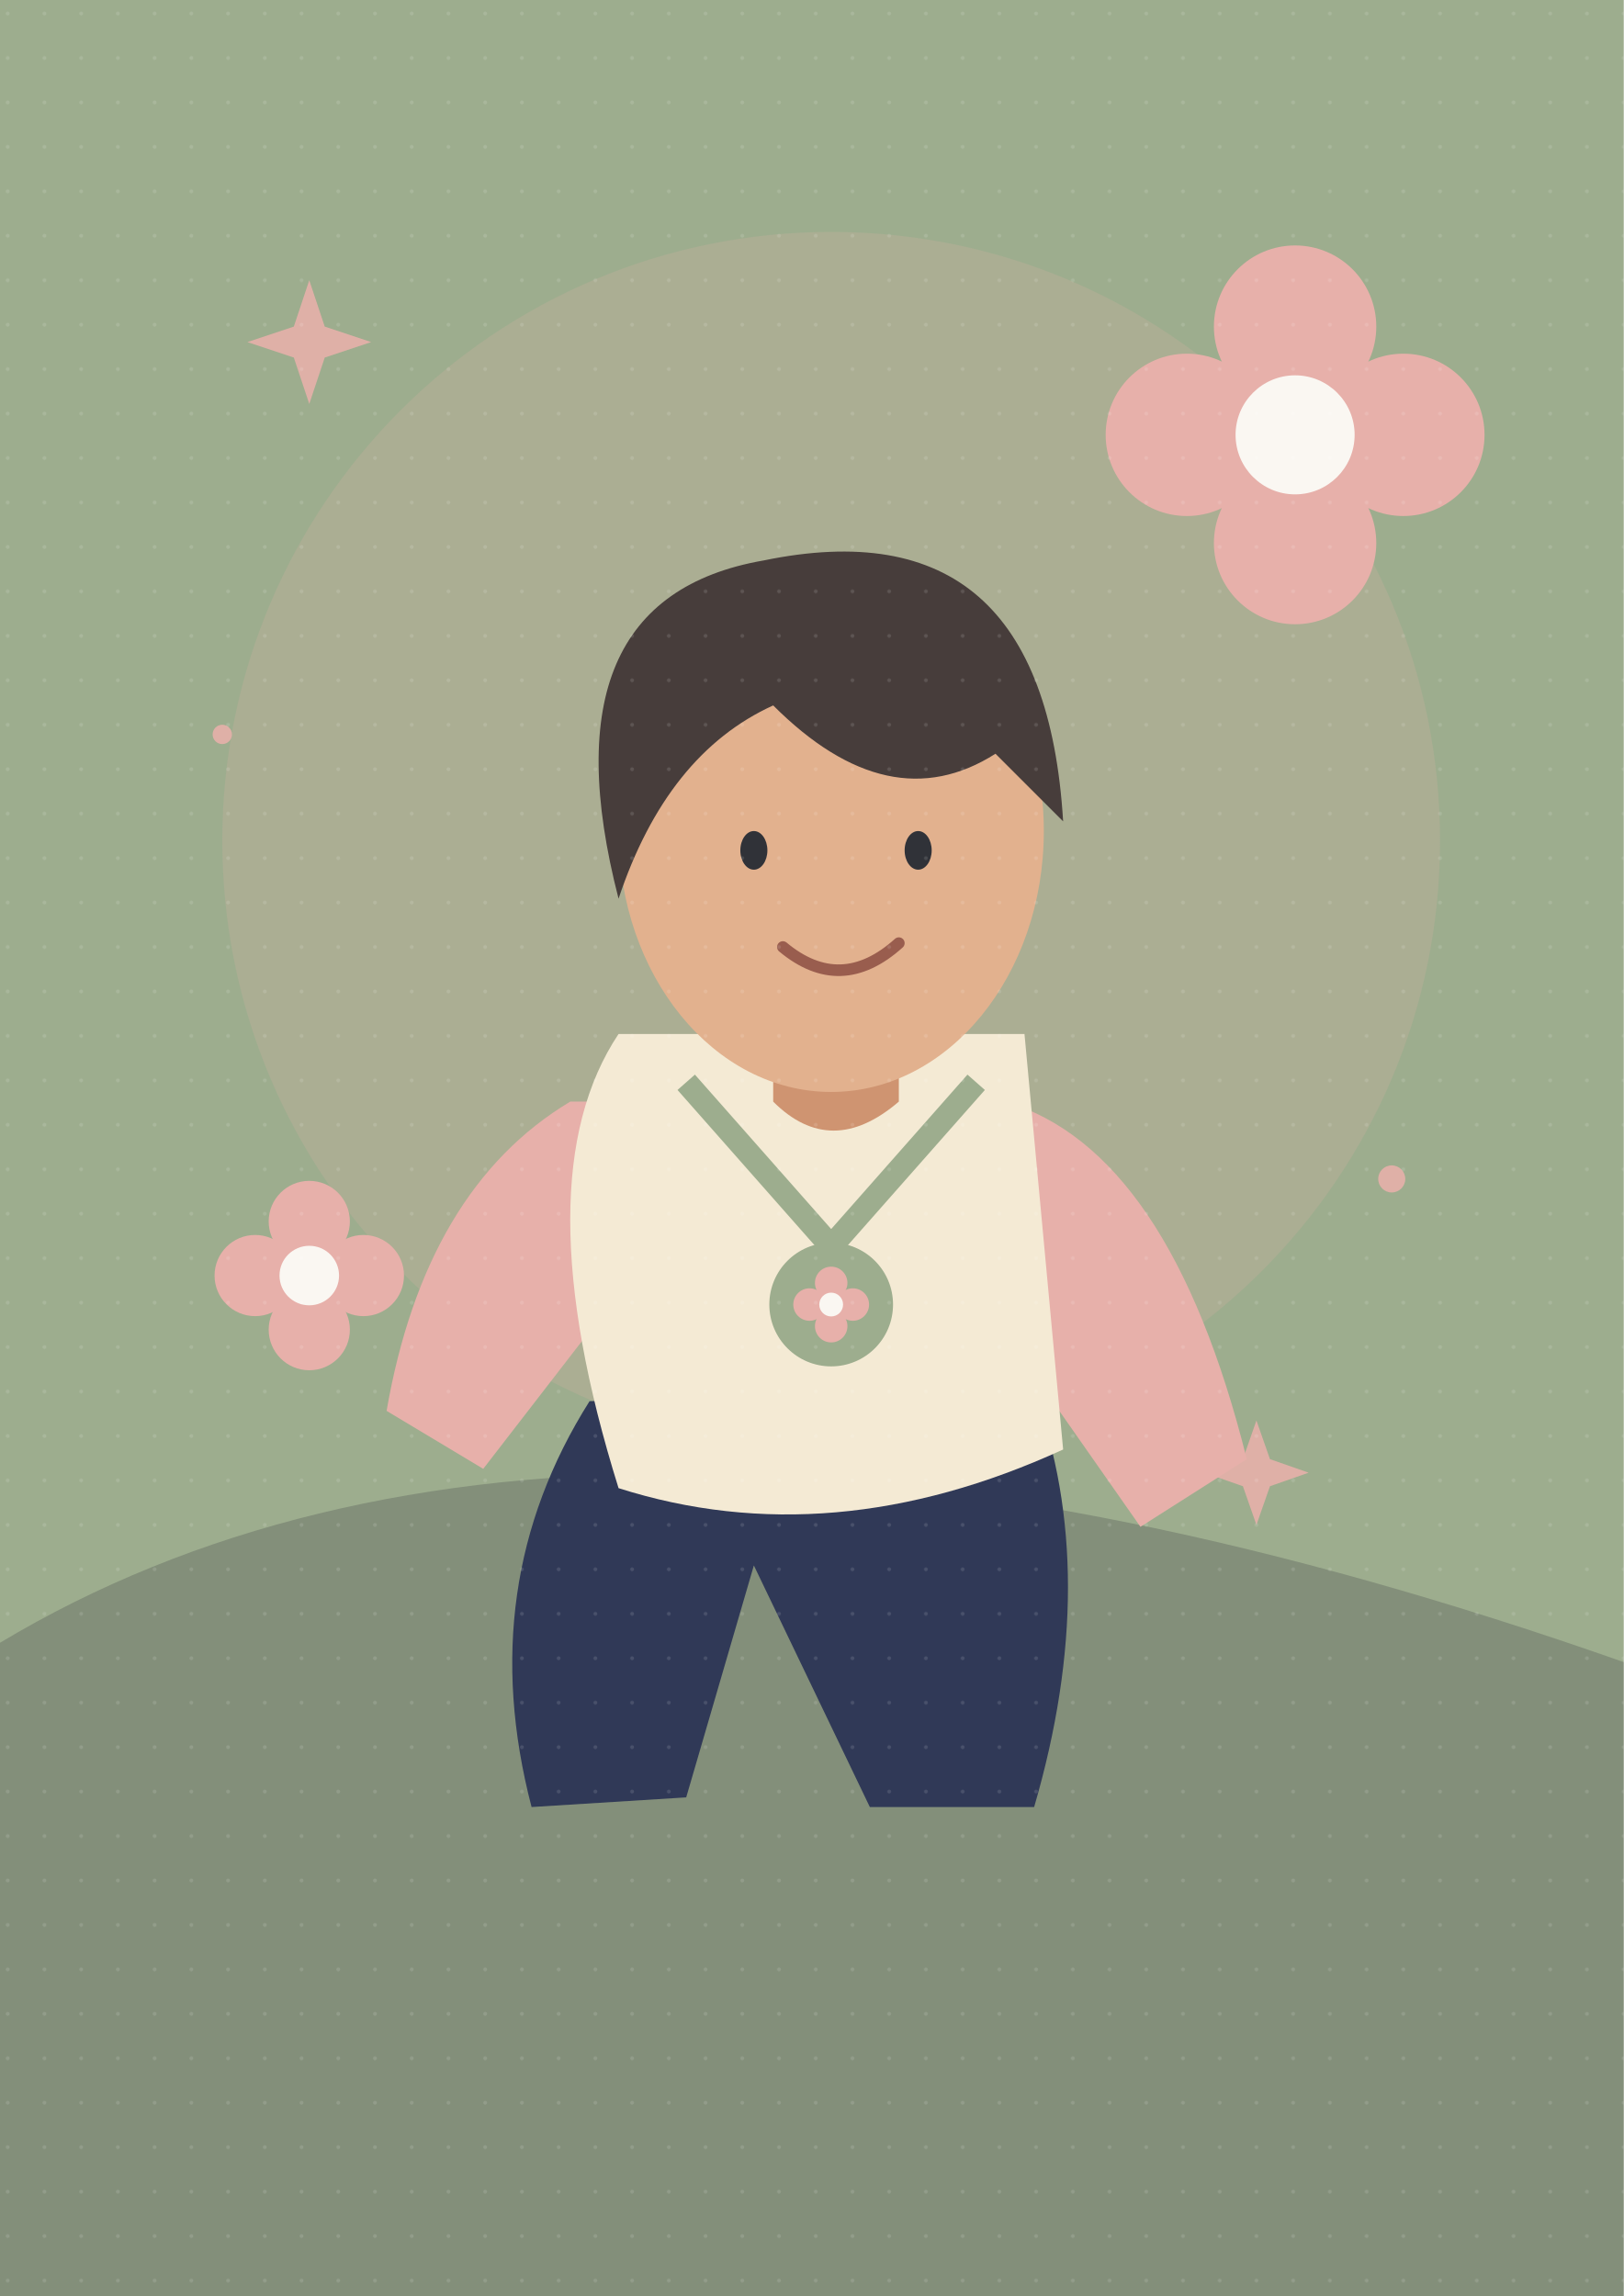
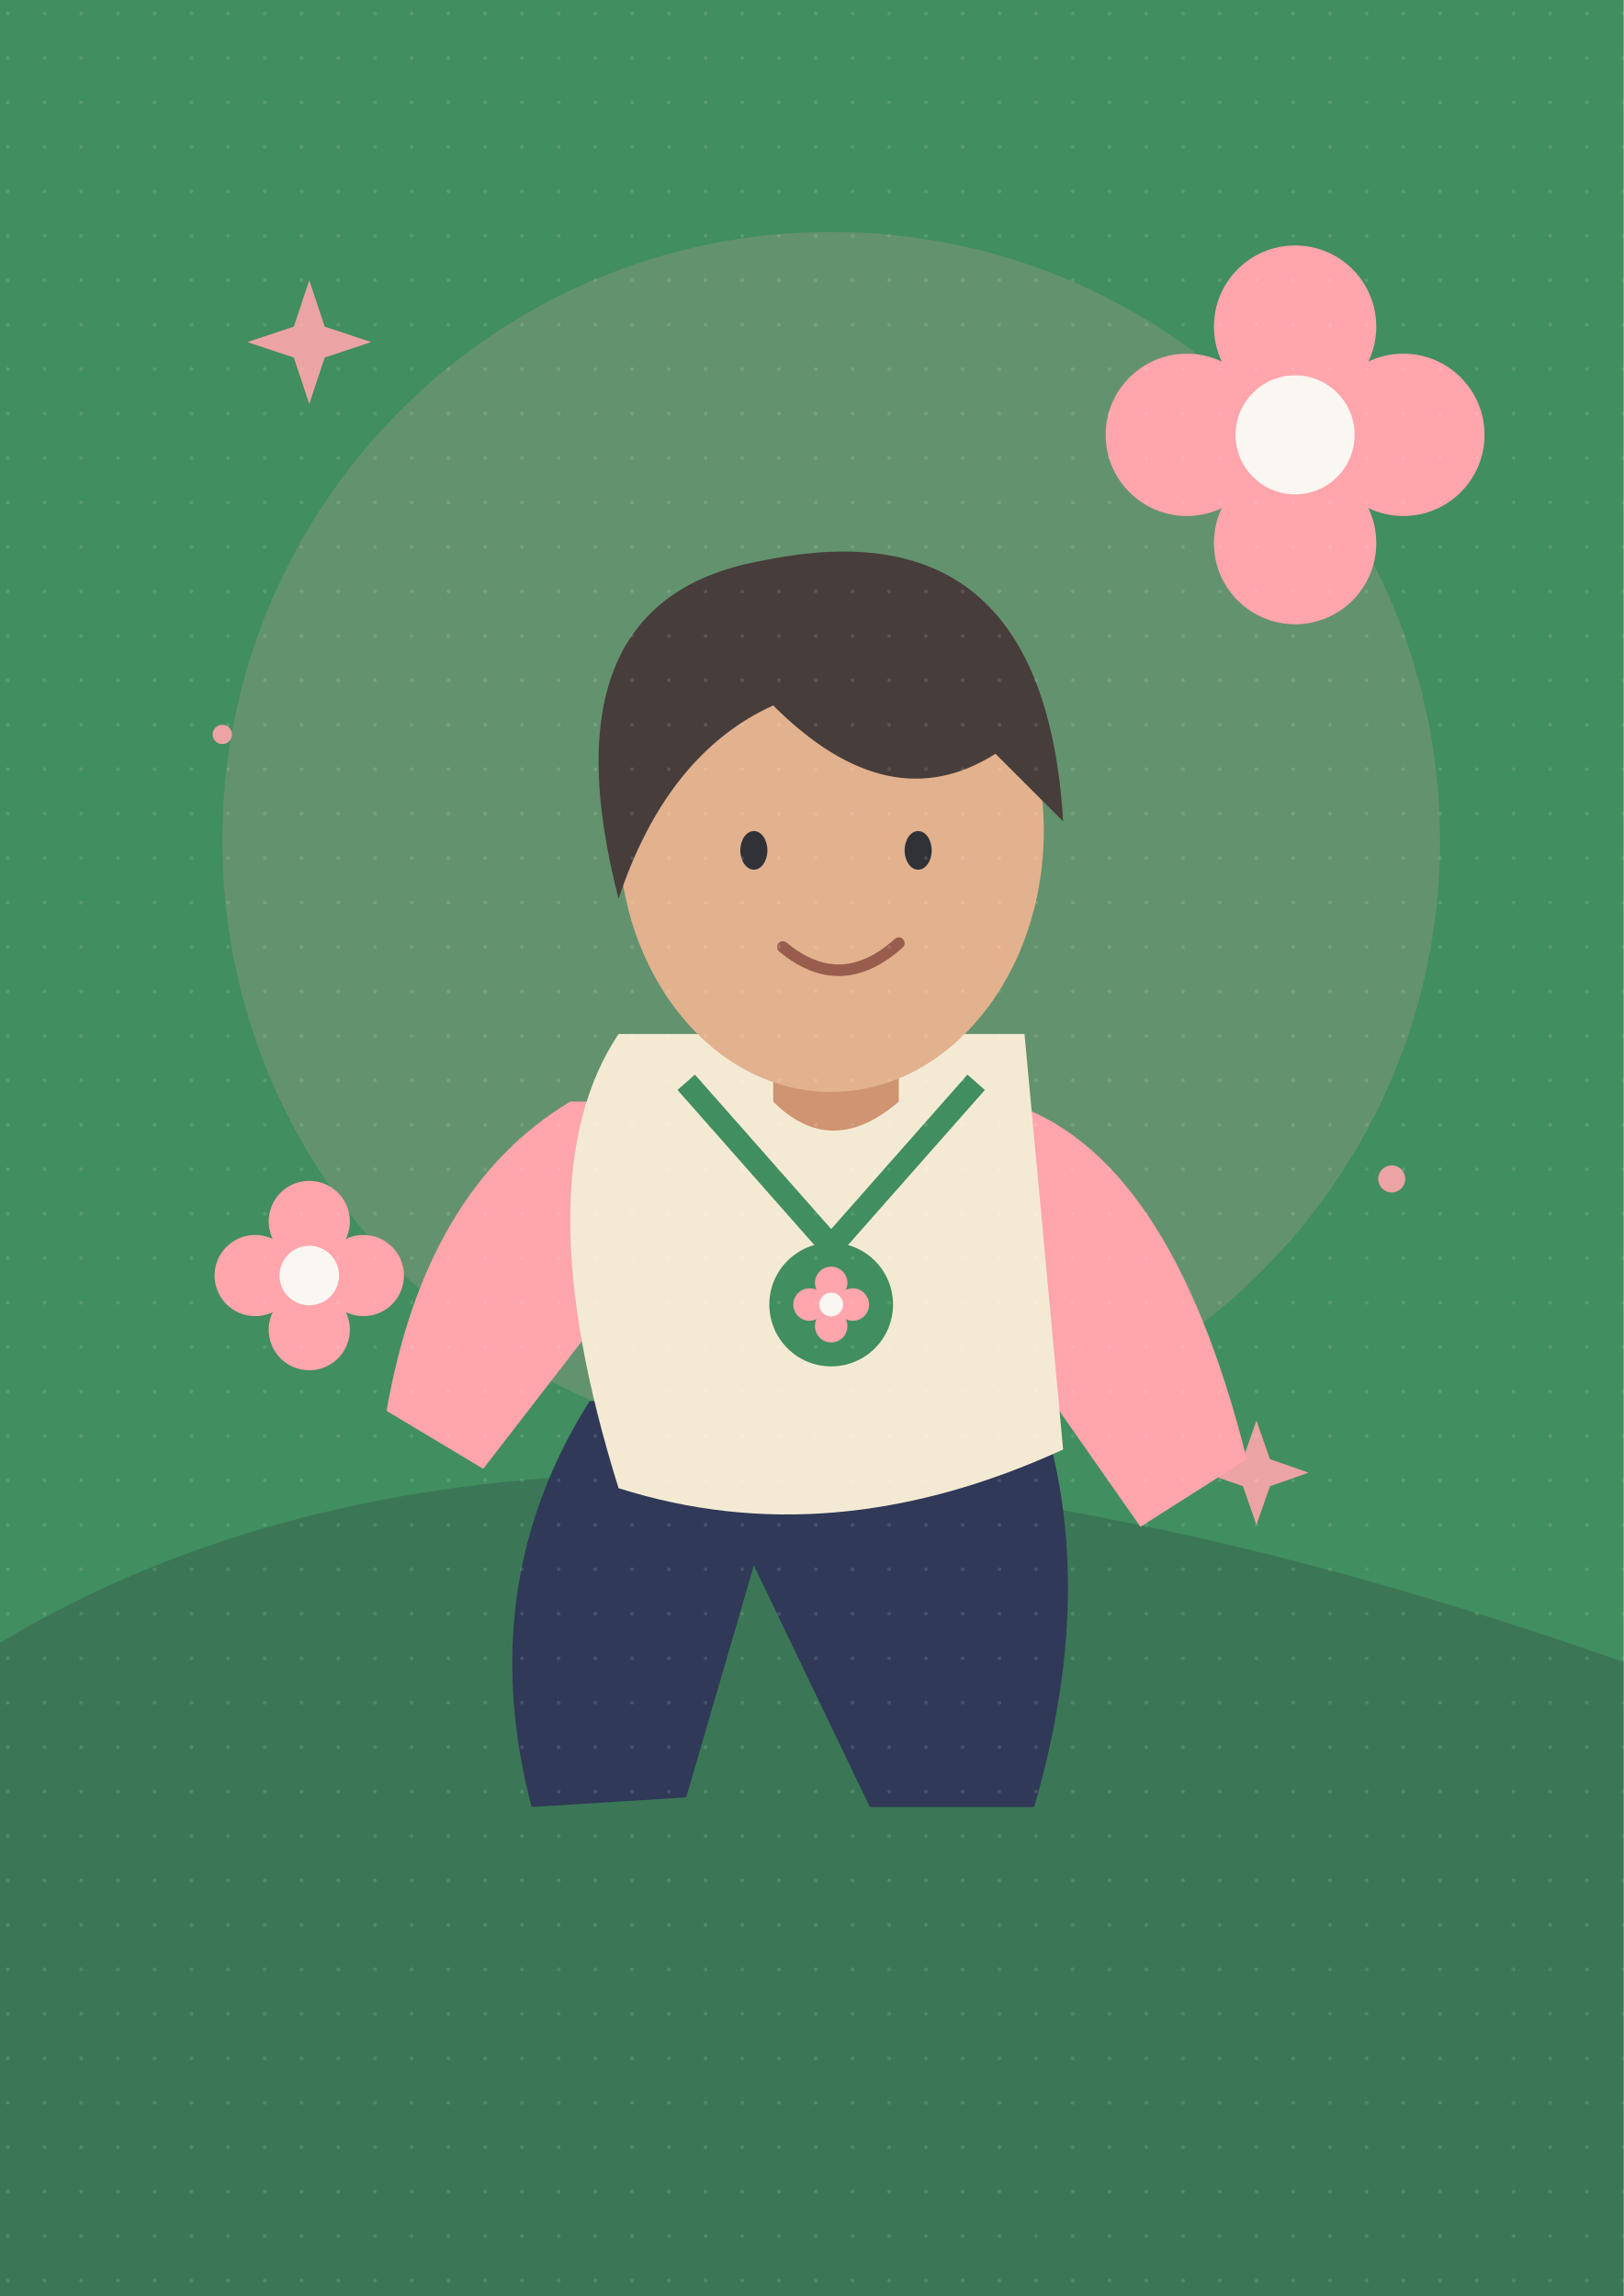
<svg xmlns="http://www.w3.org/2000/svg" width="840" height="1188" viewBox="0 0 840 1188">
  <defs>
    <pattern id="grain" width="19" height="23" patternUnits="userSpaceOnUse">
      <circle cx="4" cy="7" r="1" fill="#fff" opacity=".12" />
    </pattern>
  </defs>
-   <rect width="840" height="1188" fill="#9DAD8E" />
-   <circle cx="430" cy="435" r="315" fill="#E7B0AA" opacity=".18" />
+   <rect width="840" height="1188" fill="#418E60" />
+   <circle cx="430" cy="435" r="315" fill="#FFA5AB" opacity=".18" />
  <path d="M0 850Q300 670 840 860V1188H0Z" fill="#252532" opacity=".22" />
-   <g color="#E7B0AA">
+   <g color="#FFA5AB">
    <g transform="translate(670 225) scale(1.4)">
      <g fill="currentColor">
        <circle cy="-40" r="30" />
        <circle cx="40" r="30" />
        <circle cy="40" r="30" />
        <circle cx="-40" r="30" />
      </g>
      <circle r="22" fill="#FAF7F2" />
    </g>
    <g transform="translate(160 660) scale(.7)">
      <g fill="currentColor">
        <circle cy="-40" r="30" />
        <circle cx="40" r="30" />
        <circle cy="40" r="30" />
        <circle cx="-40" r="30" />
      </g>
      <circle r="22" fill="#FAF7F2" />
    </g>
  </g>
-   <g fill="#E7B0AA" opacity=".9">
+   <g fill="#FFA5AB" opacity=".9">
    <path d="M160 145l8 24 24 8-24 8-8 24-8-24-24-8 24-8Z" />
    <circle cx="115" cy="380" r="5" />
    <circle cx="720" cy="610" r="7" />
    <path d="M650 735l7 20 20 7-20 7-7 20-7-20-20-7 20-7Z" />
  </g>
  <g transform="translate(430 580)">
    <path d="M-125 145Q-185 240-155 355L-75 350L-40 230L20 355L105 355Q140 235 105 140Z" fill="#303957" />
-     <path d="M-135-10Q-210 35-230 150L-180 180L-95 70L90 110L160 210L215 175Q175 15 90-10Z" fill="#E7B0AA" />
+     <path d="M-135-10Q-210 35-230 150L-180 180L-95 70L90 110L160 210L215 175Q175 15 90-10Z" fill="#FFA5AB" />
    <path d="M-110-45Q-160 30-110 190Q0 225 120 170L100-45Z" fill="#F4EAD4" />
    <path d="M-30-60V-10Q0 20 35-10V-60" fill="#CF9471" />
    <ellipse cy="-150" rx="110" ry="135" fill="#E2B18E" />
    <path d="M-110-115Q-150-270-35-290Q110-320 120-155L85-190Q30-155-30-215Q-85-190-110-115" fill="#473D3B" />
    <ellipse cx="-40" cy="-140" rx="7" ry="10" fill="#303238" />
    <ellipse cx="45" cy="-140" rx="7" ry="10" fill="#303238" />
    <path d="M-25-90Q5-65 35-92" fill="none" stroke="#995D4E" stroke-width="6" stroke-linecap="round" />
-     <path d="M-75-20L0 65L75-20" fill="none" stroke="#9DAD8E" stroke-width="12" />
-     <circle cy="95" r="32" fill="#9DAD8E" />
-     <g color="#E7B0AA" transform="translate(0 95) scale(.28)">
+     <path d="M-75-20L0 65L75-20" fill="none" stroke="#418E60" stroke-width="12" />
+     <circle cy="95" r="32" fill="#418E60" />
+     <g color="#FFA5AB" transform="translate(0 95) scale(.28)">
      <g fill="currentColor">
        <circle cy="-40" r="30" />
        <circle cx="40" r="30" />
        <circle cy="40" r="30" />
        <circle cx="-40" r="30" />
      </g>
      <circle r="22" fill="#FAF7F2" />
    </g>
  </g>
  <rect width="840" height="1188" fill="url(#grain)" />
</svg>
